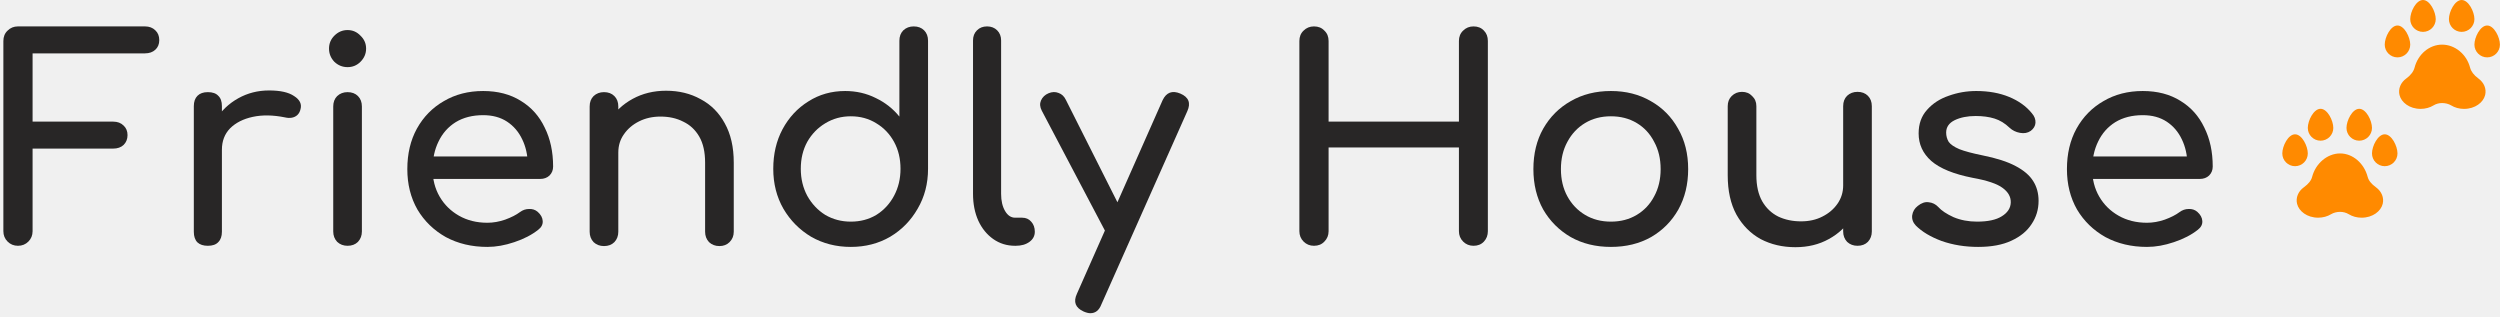
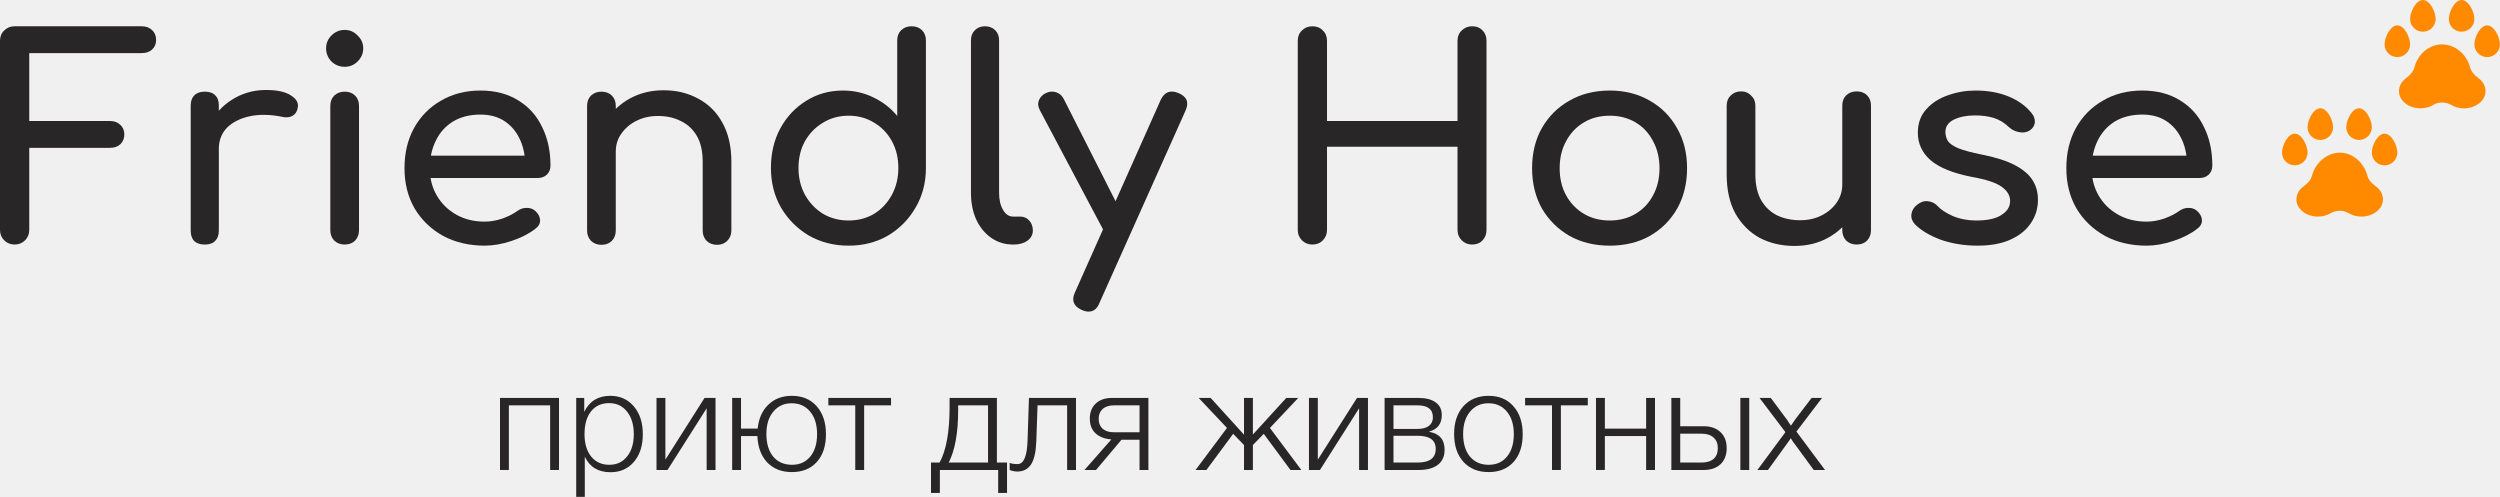
- <svg xmlns="http://www.w3.org/2000/svg" width="356" height="45" viewBox="0 0 356 45" fill="none">
-   <path d="M2.56 35C1.973 35 1.48 34.8 1.08 34.4C0.68 34 0.48 33.507 0.48 32.92V5.84C0.48 5.227 0.68 4.733 1.08 4.36C1.48 3.96 1.973 3.76 2.56 3.76H20.64C21.253 3.76 21.747 3.947 22.12 4.32C22.493 4.667 22.68 5.133 22.68 5.72C22.68 6.28 22.493 6.733 22.12 7.08C21.747 7.427 21.253 7.6 20.64 7.6H4.64V17.32H16.12C16.733 17.32 17.227 17.507 17.6 17.88C17.973 18.227 18.16 18.68 18.16 19.24C18.16 19.8 17.973 20.267 17.6 20.64C17.227 20.987 16.733 21.16 16.12 21.16H4.64V32.92C4.64 33.507 4.44 34 4.04 34.4C3.64 34.8 3.147 35 2.56 35Z" fill="#282626" />
-   <path d="M29.56 21.32C29.56 19.72 29.947 18.293 30.72 17.04C31.52 15.76 32.587 14.747 33.92 14C35.253 13.253 36.72 12.88 38.32 12.88C39.92 12.88 41.107 13.147 41.88 13.68C42.68 14.187 42.987 14.8 42.8 15.52C42.72 15.893 42.56 16.187 42.32 16.4C42.107 16.587 41.853 16.707 41.56 16.76C41.267 16.813 40.947 16.8 40.6 16.72C38.893 16.373 37.36 16.347 36 16.64C34.64 16.933 33.56 17.48 32.76 18.28C31.987 19.08 31.6 20.093 31.6 21.32H29.56ZM29.6 35C28.96 35 28.467 34.84 28.12 34.52C27.773 34.173 27.6 33.667 27.6 33V15.12C27.6 14.48 27.773 13.987 28.12 13.64C28.467 13.293 28.96 13.12 29.6 13.12C30.267 13.12 30.76 13.293 31.08 13.64C31.427 13.96 31.6 14.453 31.6 15.12V33C31.6 33.64 31.427 34.133 31.08 34.48C30.76 34.827 30.267 35 29.6 35Z" fill="#282626" />
-   <path d="M49.493 35C48.906 35 48.413 34.813 48.013 34.44C47.64 34.04 47.453 33.547 47.453 32.96V15.16C47.453 14.547 47.64 14.053 48.013 13.68C48.413 13.307 48.906 13.12 49.493 13.12C50.106 13.12 50.6 13.307 50.973 13.68C51.346 14.053 51.533 14.547 51.533 15.16V32.96C51.533 33.547 51.346 34.04 50.973 34.44C50.6 34.813 50.106 35 49.493 35ZM49.493 9.56C48.773 9.56 48.146 9.307 47.613 8.8C47.106 8.267 46.853 7.64 46.853 6.92C46.853 6.2 47.106 5.587 47.613 5.08C48.146 4.547 48.773 4.28 49.493 4.28C50.213 4.28 50.826 4.547 51.333 5.08C51.866 5.587 52.133 6.2 52.133 6.92C52.133 7.64 51.866 8.267 51.333 8.8C50.826 9.307 50.213 9.56 49.493 9.56Z" fill="#282626" />
-   <path d="M69.403 35.16C67.19 35.16 65.217 34.693 63.483 33.76C61.777 32.8 60.43 31.493 59.443 29.84C58.483 28.16 58.003 26.24 58.003 24.08C58.003 21.893 58.457 19.973 59.363 18.32C60.297 16.64 61.577 15.333 63.203 14.4C64.83 13.44 66.697 12.96 68.803 12.96C70.883 12.96 72.67 13.427 74.163 14.36C75.657 15.267 76.79 16.533 77.563 18.16C78.363 19.76 78.763 21.613 78.763 23.72C78.763 24.227 78.59 24.653 78.243 25C77.897 25.32 77.457 25.48 76.923 25.48H60.803V22.28H76.803L75.163 23.4C75.137 22.067 74.87 20.88 74.363 19.84C73.857 18.773 73.137 17.933 72.203 17.32C71.27 16.707 70.137 16.4 68.803 16.4C67.283 16.4 65.977 16.733 64.883 17.4C63.817 18.067 63.003 18.987 62.443 20.16C61.883 21.307 61.603 22.613 61.603 24.08C61.603 25.547 61.937 26.853 62.603 28C63.27 29.147 64.19 30.053 65.363 30.72C66.537 31.387 67.883 31.72 69.403 31.72C70.23 31.72 71.07 31.573 71.923 31.28C72.803 30.96 73.51 30.6 74.043 30.2C74.443 29.907 74.87 29.76 75.323 29.76C75.803 29.733 76.217 29.867 76.563 30.16C77.017 30.56 77.257 31 77.283 31.48C77.31 31.96 77.097 32.373 76.643 32.72C75.737 33.44 74.603 34.027 73.243 34.48C71.91 34.933 70.63 35.16 69.403 35.16Z" fill="#282626" />
-   <path d="M102.447 35.04C101.86 35.04 101.367 34.853 100.967 34.48C100.594 34.08 100.407 33.587 100.407 33V23.16C100.407 21.64 100.127 20.4 99.567 19.44C99.007 18.48 98.247 17.773 97.287 17.32C96.354 16.84 95.274 16.6 94.047 16.6C92.927 16.6 91.914 16.827 91.007 17.28C90.1 17.733 89.38 18.347 88.847 19.12C88.314 19.867 88.047 20.733 88.047 21.72H85.527C85.527 20.04 85.927 18.547 86.727 17.24C87.554 15.907 88.674 14.853 90.087 14.08C91.501 13.307 93.087 12.92 94.847 12.92C96.687 12.92 98.327 13.32 99.767 14.12C101.234 14.893 102.381 16.04 103.207 17.56C104.061 19.08 104.487 20.947 104.487 23.16V33C104.487 33.587 104.287 34.08 103.887 34.48C103.514 34.853 103.034 35.04 102.447 35.04ZM86.007 35.04C85.421 35.04 84.927 34.853 84.527 34.48C84.154 34.08 83.967 33.587 83.967 33V15.16C83.967 14.547 84.154 14.053 84.527 13.68C84.927 13.307 85.421 13.12 86.007 13.12C86.621 13.12 87.114 13.307 87.487 13.68C87.861 14.053 88.047 14.547 88.047 15.16V33C88.047 33.587 87.861 34.08 87.487 34.48C87.114 34.853 86.621 35.04 86.007 35.04Z" fill="#282626" />
-   <path d="M121.153 35.16C119.073 35.16 117.193 34.68 115.513 33.72C113.859 32.733 112.539 31.4 111.553 29.72C110.593 28.04 110.113 26.147 110.113 24.04C110.113 21.933 110.553 20.053 111.433 18.4C112.339 16.72 113.566 15.4 115.113 14.44C116.659 13.453 118.406 12.96 120.353 12.96C121.926 12.96 123.379 13.293 124.713 13.96C126.046 14.6 127.166 15.48 128.073 16.6V5.8C128.073 5.187 128.259 4.693 128.633 4.32C129.033 3.947 129.526 3.76 130.113 3.76C130.726 3.76 131.219 3.947 131.593 4.32C131.966 4.693 132.153 5.187 132.153 5.8V24.04C132.153 26.147 131.659 28.04 130.673 29.72C129.713 31.4 128.406 32.733 126.753 33.72C125.099 34.68 123.233 35.16 121.153 35.16ZM121.153 31.56C122.513 31.56 123.726 31.24 124.793 30.6C125.859 29.933 126.699 29.027 127.313 27.88C127.926 26.733 128.233 25.453 128.233 24.04C128.233 22.6 127.926 21.32 127.313 20.2C126.699 19.08 125.859 18.2 124.793 17.56C123.726 16.893 122.513 16.56 121.153 16.56C119.819 16.56 118.606 16.893 117.513 17.56C116.446 18.2 115.593 19.08 114.953 20.2C114.339 21.32 114.033 22.6 114.033 24.04C114.033 25.453 114.339 26.733 114.953 27.88C115.593 29.027 116.446 29.933 117.513 30.6C118.606 31.24 119.819 31.56 121.153 31.56Z" fill="#282626" />
-   <path d="M144.558 35C143.384 35 142.344 34.68 141.438 34.04C140.531 33.4 139.824 32.533 139.318 31.44C138.811 30.32 138.558 29.04 138.558 27.6V5.76C138.558 5.173 138.744 4.693 139.118 4.32C139.491 3.947 139.971 3.76 140.558 3.76C141.144 3.76 141.624 3.947 141.998 4.32C142.371 4.693 142.558 5.173 142.558 5.76V27.6C142.558 28.587 142.744 29.4 143.118 30.04C143.491 30.68 143.971 31 144.558 31H145.558C146.091 31 146.518 31.187 146.838 31.56C147.184 31.933 147.358 32.413 147.358 33C147.358 33.587 147.104 34.067 146.598 34.44C146.091 34.813 145.438 35 144.638 35H144.558Z" fill="#282626" />
-   <path d="M155.27 44.6C155.003 44.6 154.683 44.52 154.31 44.36C153.137 43.827 152.817 42.987 153.35 41.84L165.55 14.28C166.083 13.16 166.923 12.84 168.07 13.32C169.27 13.827 169.603 14.667 169.07 15.84L156.83 43.36C156.51 44.187 155.99 44.6 155.27 44.6ZM159.99 34.12C159.483 34.333 159.003 34.36 158.55 34.2C158.123 34.013 157.777 33.667 157.51 33.16L148.35 15.76C148.083 15.253 148.043 14.773 148.23 14.32C148.443 13.84 148.803 13.493 149.31 13.28C149.817 13.067 150.297 13.053 150.75 13.24C151.203 13.4 151.55 13.733 151.79 14.24L160.55 31.64C160.817 32.147 160.91 32.64 160.83 33.12C160.777 33.573 160.497 33.907 159.99 34.12Z" fill="#282626" />
-   <path d="M187.111 35C186.525 35 186.031 34.8 185.631 34.4C185.231 34 185.031 33.507 185.031 32.92V5.84C185.031 5.227 185.231 4.733 185.631 4.36C186.031 3.96 186.525 3.76 187.111 3.76C187.725 3.76 188.218 3.96 188.591 4.36C188.991 4.733 189.191 5.227 189.191 5.84V17.32H207.751V5.84C207.751 5.227 207.951 4.733 208.351 4.36C208.751 3.96 209.245 3.76 209.831 3.76C210.445 3.76 210.938 3.96 211.311 4.36C211.685 4.733 211.871 5.227 211.871 5.84V32.92C211.871 33.507 211.685 34 211.311 34.4C210.938 34.8 210.445 35 209.831 35C209.245 35 208.751 34.8 208.351 34.4C207.951 34 207.751 33.507 207.751 32.92V21H189.191V32.92C189.191 33.507 188.991 34 188.591 34.4C188.218 34.8 187.725 35 187.111 35Z" fill="#282626" />
-   <path d="M229.395 35.16C227.235 35.16 225.328 34.693 223.675 33.76C222.022 32.8 220.715 31.493 219.755 29.84C218.822 28.16 218.355 26.24 218.355 24.08C218.355 21.893 218.822 19.973 219.755 18.32C220.715 16.64 222.022 15.333 223.675 14.4C225.328 13.44 227.235 12.96 229.395 12.96C231.528 12.96 233.422 13.44 235.075 14.4C236.728 15.333 238.022 16.64 238.955 18.32C239.915 19.973 240.395 21.893 240.395 24.08C240.395 26.24 239.928 28.16 238.995 29.84C238.062 31.493 236.768 32.8 235.115 33.76C233.462 34.693 231.555 35.16 229.395 35.16ZM229.395 31.56C230.782 31.56 232.008 31.24 233.075 30.6C234.142 29.96 234.968 29.08 235.555 27.96C236.168 26.84 236.475 25.547 236.475 24.08C236.475 22.613 236.168 21.32 235.555 20.2C234.968 19.053 234.142 18.16 233.075 17.52C232.008 16.88 230.782 16.56 229.395 16.56C228.008 16.56 226.782 16.88 225.715 17.52C224.648 18.16 223.808 19.053 223.195 20.2C222.582 21.32 222.275 22.613 222.275 24.08C222.275 25.547 222.582 26.84 223.195 27.96C223.808 29.08 224.648 29.96 225.715 30.6C226.782 31.24 228.008 31.56 229.395 31.56Z" fill="#282626" />
-   <path d="M255.667 35.2C253.827 35.2 252.174 34.813 250.707 34.04C249.267 33.24 248.12 32.08 247.267 30.56C246.44 29.04 246.027 27.173 246.027 24.96V15.12C246.027 14.533 246.214 14.053 246.587 13.68C246.987 13.28 247.481 13.08 248.067 13.08C248.654 13.08 249.134 13.28 249.507 13.68C249.907 14.053 250.107 14.533 250.107 15.12V24.96C250.107 26.453 250.387 27.693 250.947 28.68C251.507 29.64 252.267 30.36 253.227 30.84C254.187 31.293 255.267 31.52 256.467 31.52C257.614 31.52 258.627 31.293 259.507 30.84C260.414 30.387 261.134 29.773 261.667 29C262.2 28.227 262.467 27.36 262.467 26.4H264.987C264.987 28.053 264.574 29.547 263.747 30.88C262.947 32.213 261.84 33.267 260.427 34.04C259.04 34.813 257.454 35.2 255.667 35.2ZM264.507 35C263.921 35 263.427 34.813 263.027 34.44C262.654 34.04 262.467 33.547 262.467 32.96V15.12C262.467 14.507 262.654 14.013 263.027 13.64C263.427 13.267 263.921 13.08 264.507 13.08C265.121 13.08 265.614 13.267 265.987 13.64C266.36 14.013 266.547 14.507 266.547 15.12V32.96C266.547 33.547 266.36 34.04 265.987 34.44C265.614 34.813 265.121 35 264.507 35Z" fill="#282626" />
-   <path d="M281.693 35.16C279.826 35.16 278.093 34.88 276.493 34.32C274.919 33.733 273.693 33 272.813 32.12C272.413 31.693 272.239 31.213 272.293 30.68C272.373 30.12 272.639 29.667 273.093 29.32C273.626 28.893 274.146 28.72 274.653 28.8C275.186 28.853 275.639 29.08 276.013 29.48C276.466 29.987 277.186 30.467 278.173 30.92C279.186 31.347 280.306 31.56 281.533 31.56C283.079 31.56 284.253 31.307 285.053 30.8C285.879 30.293 286.306 29.64 286.333 28.84C286.359 28.04 285.973 27.347 285.173 26.76C284.399 26.173 282.973 25.693 280.893 25.32C278.199 24.787 276.239 23.987 275.013 22.92C273.813 21.853 273.213 20.547 273.213 19C273.213 17.64 273.613 16.52 274.413 15.64C275.213 14.733 276.239 14.067 277.493 13.64C278.746 13.187 280.053 12.96 281.413 12.96C283.173 12.96 284.733 13.24 286.093 13.8C287.453 14.36 288.533 15.133 289.333 16.12C289.706 16.547 289.879 17 289.853 17.48C289.826 17.933 289.599 18.32 289.173 18.64C288.746 18.933 288.239 19.027 287.653 18.92C287.066 18.813 286.573 18.573 286.173 18.2C285.506 17.56 284.786 17.12 284.013 16.88C283.239 16.64 282.346 16.52 281.333 16.52C280.159 16.52 279.159 16.72 278.333 17.12C277.533 17.52 277.133 18.107 277.133 18.88C277.133 19.36 277.253 19.8 277.493 20.2C277.759 20.573 278.266 20.92 279.013 21.24C279.759 21.533 280.853 21.827 282.293 22.12C284.293 22.52 285.866 23.027 287.013 23.64C288.186 24.253 289.026 24.973 289.533 25.8C290.039 26.6 290.293 27.533 290.293 28.6C290.293 29.827 289.959 30.933 289.293 31.92C288.653 32.907 287.693 33.693 286.413 34.28C285.159 34.867 283.586 35.16 281.693 35.16Z" fill="#282626" />
-   <path d="M305.732 35.16C303.518 35.16 301.545 34.693 299.812 33.76C298.105 32.8 296.758 31.493 295.772 29.84C294.812 28.16 294.332 26.24 294.332 24.08C294.332 21.893 294.785 19.973 295.692 18.32C296.625 16.64 297.905 15.333 299.532 14.4C301.158 13.44 303.025 12.96 305.132 12.96C307.212 12.96 308.998 13.427 310.492 14.36C311.985 15.267 313.118 16.533 313.892 18.16C314.692 19.76 315.092 21.613 315.092 23.72C315.092 24.227 314.918 24.653 314.572 25C314.225 25.32 313.785 25.48 313.252 25.48H297.132V22.28H313.132L311.492 23.4C311.465 22.067 311.198 20.88 310.692 19.84C310.185 18.773 309.465 17.933 308.532 17.32C307.598 16.707 306.465 16.4 305.132 16.4C303.612 16.4 302.305 16.733 301.212 17.4C300.145 18.067 299.332 18.987 298.772 20.16C298.212 21.307 297.932 22.613 297.932 24.08C297.932 25.547 298.265 26.853 298.932 28C299.598 29.147 300.518 30.053 301.692 30.72C302.865 31.387 304.212 31.72 305.732 31.72C306.558 31.72 307.398 31.573 308.252 31.28C309.132 30.96 309.838 30.6 310.372 30.2C310.772 29.907 311.198 29.76 311.652 29.76C312.132 29.733 312.545 29.867 312.892 30.16C313.345 30.56 313.585 31 313.612 31.48C313.638 31.96 313.425 32.373 312.972 32.72C312.065 33.44 310.932 34.027 309.572 34.48C308.238 34.933 306.958 35.16 305.732 35.16Z" fill="#282626" />
-   <g clip-path="url(#clip0_4_789)">
-     <path d="M338.338 26.671C337.678 26.194 337.292 25.711 337.157 25.193C336.657 23.26 335.043 21.849 333.231 21.849C331.42 21.849 329.745 23.26 329.245 25.194C329.11 25.71 328.725 26.194 328.064 26.672C327.26 27.254 326.892 28.155 327.104 29.024C327.359 30.069 328.519 30.998 330.107 30.998C330.778 30.998 331.415 30.826 331.949 30.501C332.304 30.284 332.786 30.169 333.23 30.169C333.673 30.169 334.094 30.283 334.453 30.5C334.989 30.827 335.622 31 336.287 31C337.874 31 339.042 30.075 339.298 29.024C339.51 28.155 339.141 27.253 338.338 26.671Z" fill="#FF8A00" />
-     <path d="M328.631 21.849C328.631 20.799 327.801 19.126 326.816 19.126C325.831 19.126 325 20.799 325 21.849C325 22.85 325.815 23.665 326.816 23.665C327.817 23.665 328.631 22.85 328.631 21.849Z" fill="#FF8A00" />
-     <path d="M339.586 19.126C338.602 19.126 337.771 20.799 337.771 21.849C337.771 22.85 338.585 23.665 339.586 23.665C340.587 23.665 341.402 22.85 341.402 21.849C341.402 20.799 340.571 19.126 339.586 19.126Z" fill="#FF8A00" />
-     <path d="M334.139 18.218C334.139 19.219 334.954 20.034 335.955 20.034C336.956 20.034 337.771 19.219 337.771 18.218C337.771 17.167 336.94 15.494 335.955 15.494C334.97 15.494 334.139 17.167 334.139 18.218Z" fill="#FF8A00" />
-     <path d="M330.447 20.034C331.448 20.034 332.263 19.219 332.263 18.218C332.263 17.167 331.432 15.494 330.447 15.494C329.462 15.494 328.631 17.167 328.631 18.218C328.631 19.219 329.446 20.034 330.447 20.034Z" fill="#FF8A00" />
-     <path d="M352.924 11.177C352.264 10.7 351.878 10.156 351.743 9.638C351.244 7.705 349.569 6.355 347.757 6.355C345.946 6.355 344.331 7.705 343.831 9.639C343.697 10.155 343.311 10.7 342.65 11.178C341.846 11.76 341.478 12.661 341.69 13.53C341.945 14.575 343.106 15.504 344.693 15.504C345.364 15.504 346.002 15.332 346.536 15.007C346.89 14.789 347.312 14.674 347.755 14.674C348.199 14.674 348.68 14.789 349.039 15.006C349.575 15.333 350.209 15.506 350.874 15.506C352.46 15.506 353.628 14.581 353.885 13.53C354.097 12.661 353.728 11.759 352.924 11.177Z" fill="#FF8A00" />
-     <path d="M343.218 6.355C343.218 5.304 342.387 3.631 341.402 3.631C340.417 3.631 339.586 5.304 339.586 6.355C339.586 7.356 340.401 8.171 341.402 8.171C342.403 8.171 343.218 7.356 343.218 6.355Z" fill="#FF8A00" />
-     <path d="M354.173 3.631C353.188 3.631 352.357 5.304 352.357 6.355C352.357 7.356 353.172 8.171 354.173 8.171C355.174 8.171 355.989 7.356 355.989 6.355C355.989 5.304 355.158 3.631 354.173 3.631Z" fill="#FF8A00" />
-     <path d="M348.726 2.724C348.726 3.725 349.54 4.539 350.541 4.539C351.542 4.539 352.357 3.725 352.357 2.724C352.357 1.673 351.526 0 350.541 0C349.556 0 348.726 1.673 348.726 2.724Z" fill="#FF8A00" />
-     <path d="M343.218 2.724C343.218 3.725 344.033 4.539 345.034 4.539C346.035 4.539 346.849 3.725 346.849 2.724C346.849 1.673 346.018 0 345.034 0C344.049 0 343.218 1.673 343.218 2.724Z" fill="#FF8A00" />
+ <svg xmlns="http://www.w3.org/2000/svg" width="161" height="32" viewBox="0 0 161 32" fill="none">
+   <path d="M36 30.267H35.429V26.105H32.771V30.267H32.2V25.627H36V30.267Z" fill="#282626" />
+   <path d="M37.625 25.627V26.521C37.963 25.834 38.519 25.491 39.293 25.491C39.928 25.491 40.436 25.717 40.817 26.169C41.204 26.62 41.398 27.219 41.398 27.965C41.398 28.699 41.207 29.292 40.826 29.743C40.445 30.189 39.94 30.411 39.312 30.411C38.526 30.411 37.975 30.077 37.661 29.409V32H37.108V25.627H37.625ZM40.382 26.512C40.098 26.145 39.711 25.961 39.221 25.961C38.731 25.961 38.344 26.139 38.06 26.494C37.782 26.849 37.643 27.336 37.643 27.956C37.643 28.564 37.785 29.045 38.069 29.4C38.359 29.755 38.749 29.933 39.239 29.933C39.717 29.933 40.098 29.755 40.382 29.4C40.672 29.039 40.817 28.561 40.817 27.965C40.817 27.357 40.672 26.873 40.382 26.512Z" fill="#282626" />
+   <path d="M46.08 30.267H45.508V26.295L42.987 30.267H42.279V25.627H42.851V29.599L45.372 25.627H46.08V30.267Z" fill="#282626" />
+   <path d="M50.996 25.491C51.667 25.491 52.199 25.714 52.592 26.16C52.992 26.605 53.191 27.207 53.191 27.965C53.191 28.717 52.995 29.313 52.602 29.752C52.209 30.186 51.673 30.402 50.996 30.402C50.337 30.402 49.808 30.195 49.409 29.779C49.016 29.358 48.804 28.792 48.774 28.082H47.722V30.267H47.151V25.627H47.722V27.604H48.792C48.859 26.954 49.089 26.439 49.482 26.06C49.875 25.681 50.379 25.491 50.996 25.491ZM52.175 26.512C51.879 26.151 51.483 25.97 50.987 25.97C50.491 25.97 50.095 26.151 49.799 26.512C49.503 26.867 49.355 27.345 49.355 27.947C49.355 28.561 49.5 29.045 49.79 29.4C50.086 29.755 50.491 29.933 51.005 29.933C51.501 29.933 51.894 29.755 52.184 29.4C52.474 29.045 52.62 28.564 52.62 27.956C52.62 27.348 52.471 26.867 52.175 26.512Z" fill="#282626" />
+   <path d="M57.383 26.105H55.651V30.267H55.079V26.105H53.347V25.627H57.383V26.105Z" fill="#282626" />
+   <path d="M64.853 31.747H64.282V30.267H60.527V31.747H59.956V29.788H60.509C60.938 29 61.153 27.811 61.153 26.223V25.627H64.2V29.788H64.853V31.747ZM63.629 29.788V26.105H61.706V26.412C61.706 27.869 61.503 28.994 61.098 29.788H63.629Z" fill="#282626" />
+   <path d="M69.294 30.267H68.723V26.105H66.818L66.737 28.434C66.712 29.108 66.6 29.599 66.401 29.906C66.201 30.213 65.908 30.366 65.521 30.366C65.352 30.366 65.186 30.333 65.022 30.267V29.806C65.131 29.861 65.301 29.888 65.53 29.888C65.923 29.888 66.138 29.394 66.174 28.407L66.265 25.627H69.294V30.267Z" fill="#282626" />
+   <path d="M73.957 30.267H73.386V28.317H72.225L70.583 30.267H69.839L71.572 28.299C71.148 28.269 70.81 28.139 70.556 27.911C70.308 27.676 70.184 27.36 70.184 26.963C70.184 26.554 70.311 26.229 70.565 25.988C70.825 25.747 71.17 25.627 71.599 25.627H73.957V30.267ZM73.386 26.105H71.735C71.427 26.105 71.185 26.184 71.009 26.34C70.84 26.491 70.755 26.701 70.755 26.972C70.755 27.243 70.84 27.456 71.009 27.613C71.185 27.763 71.427 27.838 71.735 27.838H73.386V26.105Z" fill="#282626" />
+   <path d="M79.416 27.938L77.692 30.267H76.994L79.017 27.559L77.194 25.627H77.965L80.114 27.992V25.627H80.686V27.983L82.835 25.627H83.606L81.783 27.559L83.805 30.267H83.107L81.384 27.938L80.686 28.66V30.267H80.114V28.66L79.416 27.938Z" fill="#282626" />
+   <path d="M88.097 30.267H87.526V26.295L85.005 30.267H84.297V25.627H84.868V29.599L87.39 25.627H88.097V30.267Z" fill="#282626" />
+   <path d="M93.032 28.967C93.032 29.388 92.887 29.71 92.597 29.933C92.307 30.155 91.892 30.267 91.354 30.267H89.168V25.627H91.354C91.832 25.627 92.201 25.723 92.461 25.916C92.721 26.102 92.851 26.373 92.851 26.728C92.851 27.288 92.582 27.643 92.044 27.793V27.811C92.703 27.926 93.032 28.311 93.032 28.967ZM92.279 26.873C92.279 26.361 91.95 26.105 91.291 26.105H89.74V27.622H91.291C91.611 27.622 91.856 27.556 92.025 27.423C92.195 27.291 92.279 27.107 92.279 26.873ZM92.461 28.904C92.461 28.344 92.071 28.064 91.291 28.064H89.74V29.788H91.291C92.071 29.788 92.461 29.494 92.461 28.904Z" fill="#282626" />
+   <path d="M95.867 25.491C96.538 25.491 97.07 25.714 97.463 26.16C97.862 26.605 98.062 27.207 98.062 27.965C98.062 28.717 97.865 29.313 97.472 29.752C97.079 30.186 96.544 30.402 95.867 30.402C95.19 30.402 94.649 30.183 94.243 29.743C93.844 29.298 93.645 28.699 93.645 27.947C93.645 27.201 93.844 26.605 94.243 26.16C94.649 25.714 95.19 25.491 95.867 25.491ZM97.046 26.512C96.75 26.151 96.354 25.97 95.858 25.97C95.362 25.97 94.966 26.151 94.67 26.512C94.374 26.867 94.225 27.345 94.225 27.947C94.225 28.561 94.371 29.045 94.661 29.4C94.957 29.755 95.362 29.933 95.876 29.933C96.372 29.933 96.765 29.755 97.055 29.4C97.345 29.045 97.49 28.564 97.49 27.956C97.49 27.348 97.342 26.867 97.046 26.512Z" fill="#282626" />
+   <path d="M102.253 26.105H100.52V30.267H99.949V26.105H98.217V25.627H102.253V26.105Z" fill="#282626" />
+   <path d="M106.582 30.267H106.011V28.082H103.353V30.267H102.782V25.627H103.353V27.604H106.011V25.627H106.582V30.267Z" fill="#282626" />
+   <path d="M107.635 25.627H108.206V27.45H109.721C110.175 27.45 110.534 27.577 110.8 27.829C111.066 28.082 111.199 28.425 111.199 28.859C111.199 29.298 111.066 29.644 110.8 29.897C110.534 30.143 110.175 30.267 109.721 30.267H107.635V25.627ZM110.628 28.859C110.628 28.564 110.534 28.335 110.347 28.172C110.165 28.01 109.912 27.929 109.585 27.929H108.206V29.788H109.585C109.918 29.788 110.175 29.71 110.356 29.554C110.537 29.391 110.628 29.16 110.628 28.859ZM112.079 25.627H112.651V30.267H112.079V25.627Z" fill="#282626" />
+   <path d="M117.339 25.627L115.689 27.793L117.53 30.267H116.804L115.562 28.57C115.544 28.546 115.52 28.516 115.489 28.48C115.465 28.437 115.438 28.395 115.408 28.353C115.383 28.311 115.356 28.266 115.326 28.218C115.26 28.326 115.181 28.44 115.09 28.561L113.857 30.267H113.177L114.981 27.829L113.313 25.627H114.038L115.045 26.981C115.081 27.023 115.13 27.095 115.19 27.198C115.257 27.294 115.305 27.366 115.335 27.414C115.51 27.162 115.61 27.017 115.634 26.981L116.668 25.627H117.339Z" fill="#282626" />
+   <path d="M0.942 15.748C0.676 15.748 0.453 15.658 0.272 15.478C0.091 15.298 0 15.076 0 14.812V2.628C0 2.352 0.091 2.13 0.272 1.962C0.453 1.782 0.676 1.692 0.942 1.692H9.13C9.407 1.692 9.631 1.776 9.8 1.944C9.969 2.1 10.053 2.31 10.053 2.574C10.053 2.826 9.969 3.03 9.8 3.186C9.631 3.342 9.407 3.42 9.13 3.42H1.884V7.793H7.083C7.36 7.793 7.584 7.877 7.753 8.045C7.922 8.201 8.007 8.405 8.007 8.657C8.007 8.909 7.922 9.119 7.753 9.287C7.584 9.443 7.36 9.521 7.083 9.521H1.884V14.812C1.884 15.076 1.793 15.298 1.612 15.478C1.431 15.658 1.208 15.748 0.942 15.748Z" fill="#282626" />
+   <path d="M13.169 9.593C13.169 8.873 13.344 8.231 13.694 7.667C14.057 7.091 14.54 6.635 15.144 6.299C15.747 5.963 16.412 5.795 17.136 5.795C17.861 5.795 18.398 5.915 18.748 6.155C19.111 6.383 19.25 6.659 19.165 6.983C19.129 7.151 19.056 7.283 18.948 7.379C18.851 7.463 18.736 7.517 18.603 7.541C18.471 7.565 18.326 7.559 18.169 7.523C17.396 7.367 16.701 7.355 16.085 7.487C15.47 7.619 14.98 7.865 14.618 8.225C14.268 8.585 14.093 9.041 14.093 9.593H13.169ZM13.187 15.748C12.897 15.748 12.674 15.676 12.517 15.532C12.36 15.376 12.281 15.148 12.281 14.848V6.803C12.281 6.515 12.36 6.293 12.517 6.137C12.674 5.981 12.897 5.903 13.187 5.903C13.489 5.903 13.713 5.981 13.857 6.137C14.014 6.281 14.093 6.503 14.093 6.803V14.848C14.093 15.136 14.014 15.358 13.857 15.514C13.713 15.67 13.489 15.748 13.187 15.748Z" fill="#282626" />
+   <path d="M22.196 15.748C21.93 15.748 21.707 15.664 21.526 15.496C21.357 15.316 21.272 15.094 21.272 14.83V6.821C21.272 6.545 21.357 6.323 21.526 6.155C21.707 5.987 21.93 5.903 22.196 5.903C22.474 5.903 22.697 5.987 22.866 6.155C23.035 6.323 23.12 6.545 23.12 6.821V14.83C23.12 15.094 23.035 15.316 22.866 15.496C22.697 15.664 22.474 15.748 22.196 15.748ZM22.196 4.302C21.87 4.302 21.586 4.188 21.345 3.96C21.115 3.72 21 3.438 21 3.114C21 2.79 21.115 2.514 21.345 2.286C21.586 2.046 21.87 1.926 22.196 1.926C22.522 1.926 22.8 2.046 23.029 2.286C23.271 2.514 23.392 2.79 23.392 3.114C23.392 3.438 23.271 3.72 23.029 3.96C22.8 4.188 22.522 4.302 22.196 4.302Z" fill="#282626" />
+   <path d="M31.212 15.82C30.21 15.82 29.317 15.61 28.532 15.19C27.759 14.758 27.149 14.17 26.702 13.427C26.267 12.671 26.05 11.807 26.05 10.835C26.05 9.851 26.255 8.987 26.666 8.243C27.088 7.487 27.668 6.899 28.405 6.479C29.142 6.047 29.987 5.831 30.941 5.831C31.883 5.831 32.692 6.041 33.368 6.461C34.044 6.869 34.558 7.439 34.908 8.171C35.27 8.891 35.451 9.725 35.451 10.673C35.451 10.901 35.373 11.093 35.216 11.249C35.059 11.393 34.859 11.465 34.618 11.465H27.318V10.025H34.564L33.821 10.529C33.809 9.929 33.688 9.395 33.459 8.927C33.229 8.447 32.903 8.069 32.48 7.793C32.058 7.517 31.545 7.379 30.941 7.379C30.253 7.379 29.661 7.529 29.166 7.829C28.683 8.129 28.314 8.543 28.061 9.071C27.807 9.587 27.68 10.175 27.68 10.835C27.68 11.495 27.831 12.083 28.133 12.599C28.435 13.115 28.852 13.523 29.383 13.822C29.914 14.123 30.524 14.272 31.212 14.272C31.587 14.272 31.967 14.206 32.354 14.075C32.752 13.931 33.072 13.768 33.314 13.588C33.495 13.457 33.688 13.39 33.893 13.39C34.111 13.379 34.298 13.438 34.455 13.57C34.66 13.751 34.769 13.948 34.781 14.164C34.793 14.38 34.697 14.566 34.491 14.722C34.081 15.046 33.567 15.31 32.952 15.514C32.348 15.718 31.768 15.82 31.212 15.82Z" fill="#282626" />
+   <path d="M46.177 15.766C45.911 15.766 45.688 15.682 45.506 15.514C45.337 15.334 45.253 15.112 45.253 14.848V10.421C45.253 9.737 45.126 9.179 44.872 8.747C44.619 8.315 44.275 7.997 43.84 7.793C43.417 7.577 42.928 7.469 42.373 7.469C41.865 7.469 41.407 7.571 40.996 7.775C40.585 7.979 40.259 8.255 40.018 8.603C39.776 8.939 39.656 9.329 39.656 9.773H38.514C38.514 9.017 38.695 8.345 39.058 7.757C39.432 7.157 39.939 6.683 40.579 6.335C41.219 5.987 41.938 5.813 42.735 5.813C43.568 5.813 44.311 5.993 44.963 6.353C45.627 6.701 46.147 7.217 46.521 7.901C46.907 8.585 47.1 9.425 47.1 10.421V14.848C47.1 15.112 47.01 15.334 46.829 15.514C46.66 15.682 46.442 15.766 46.177 15.766ZM38.732 15.766C38.466 15.766 38.243 15.682 38.061 15.514C37.892 15.334 37.808 15.112 37.808 14.848V6.821C37.808 6.545 37.892 6.323 38.061 6.155C38.243 5.987 38.466 5.903 38.732 5.903C39.009 5.903 39.233 5.987 39.402 6.155C39.571 6.323 39.656 6.545 39.656 6.821V14.848C39.656 15.112 39.571 15.334 39.402 15.514C39.233 15.682 39.009 15.766 38.732 15.766Z" fill="#282626" />
+   <path d="M54.648 15.82C53.706 15.82 52.854 15.604 52.093 15.172C51.345 14.728 50.747 14.129 50.3 13.373C49.865 12.617 49.648 11.765 49.648 10.817C49.648 9.869 49.847 9.023 50.246 8.279C50.656 7.523 51.212 6.929 51.912 6.497C52.613 6.053 53.404 5.831 54.285 5.831C54.998 5.831 55.656 5.981 56.26 6.281C56.864 6.569 57.371 6.965 57.781 7.469V2.61C57.781 2.334 57.866 2.112 58.035 1.944C58.216 1.776 58.44 1.692 58.705 1.692C58.983 1.692 59.206 1.776 59.376 1.944C59.544 2.112 59.629 2.334 59.629 2.61V10.817C59.629 11.765 59.406 12.617 58.959 13.373C58.524 14.129 57.932 14.728 57.184 15.172C56.435 15.604 55.59 15.82 54.648 15.82ZM54.648 14.2C55.264 14.2 55.813 14.056 56.296 13.768C56.779 13.469 57.16 13.061 57.437 12.545C57.715 12.029 57.854 11.453 57.854 10.817C57.854 10.169 57.715 9.593 57.437 9.089C57.16 8.585 56.779 8.189 56.296 7.901C55.813 7.601 55.264 7.451 54.648 7.451C54.044 7.451 53.494 7.601 52.999 7.901C52.516 8.189 52.13 8.585 51.84 9.089C51.562 9.593 51.423 10.169 51.423 10.817C51.423 11.453 51.562 12.029 51.84 12.545C52.13 13.061 52.516 13.469 52.999 13.768C53.494 14.056 54.044 14.2 54.648 14.2Z" fill="#282626" />
+   <path d="M65.247 15.748C64.715 15.748 64.244 15.604 63.834 15.316C63.423 15.028 63.103 14.638 62.874 14.146C62.644 13.643 62.53 13.067 62.53 12.419V2.592C62.53 2.328 62.614 2.112 62.783 1.944C62.952 1.776 63.17 1.692 63.435 1.692C63.701 1.692 63.918 1.776 64.088 1.944C64.257 2.112 64.341 2.328 64.341 2.592V12.419C64.341 12.863 64.426 13.229 64.595 13.517C64.764 13.805 64.981 13.948 65.247 13.948H65.7C65.941 13.948 66.134 14.033 66.279 14.2C66.436 14.368 66.515 14.584 66.515 14.848C66.515 15.112 66.4 15.328 66.171 15.496C65.941 15.664 65.645 15.748 65.283 15.748H65.247Z" fill="#282626" />
+   <path d="M70.098 20.068C69.977 20.068 69.832 20.032 69.663 19.96C69.132 19.72 68.987 19.342 69.228 18.826L74.753 6.425C74.995 5.921 75.375 5.777 75.894 5.993C76.438 6.221 76.589 6.599 76.347 7.127L70.804 19.51C70.659 19.882 70.424 20.068 70.098 20.068ZM72.235 15.352C72.006 15.448 71.788 15.46 71.583 15.388C71.39 15.304 71.233 15.148 71.112 14.92L66.964 7.091C66.843 6.863 66.825 6.647 66.91 6.443C67.006 6.227 67.169 6.071 67.399 5.975C67.628 5.879 67.846 5.873 68.051 5.957C68.256 6.029 68.413 6.179 68.522 6.407L72.489 14.236C72.61 14.464 72.652 14.686 72.616 14.902C72.592 15.106 72.465 15.256 72.235 15.352Z" fill="#282626" />
+   <path d="M84.517 15.748C84.252 15.748 84.028 15.658 83.847 15.478C83.666 15.298 83.576 15.076 83.576 14.812V2.628C83.576 2.352 83.666 2.13 83.847 1.962C84.028 1.782 84.252 1.692 84.517 1.692C84.795 1.692 85.019 1.782 85.188 1.962C85.369 2.13 85.459 2.352 85.459 2.628V7.793H93.864V2.628C93.864 2.352 93.955 2.13 94.136 1.962C94.317 1.782 94.541 1.692 94.806 1.692C95.084 1.692 95.308 1.782 95.477 1.962C95.646 2.13 95.73 2.352 95.73 2.628V14.812C95.73 15.076 95.646 15.298 95.477 15.478C95.308 15.658 95.084 15.748 94.806 15.748C94.541 15.748 94.317 15.658 94.136 15.478C93.955 15.298 93.864 15.076 93.864 14.812V9.449H85.459V14.812C85.459 15.076 85.369 15.298 85.188 15.478C85.019 15.658 84.795 15.748 84.517 15.748Z" fill="#282626" />
+   <path d="M103.666 15.82C102.688 15.82 101.824 15.61 101.076 15.19C100.327 14.758 99.735 14.17 99.3 13.427C98.878 12.671 98.666 11.807 98.666 10.835C98.666 9.851 98.878 8.987 99.3 8.243C99.735 7.487 100.327 6.899 101.076 6.479C101.824 6.047 102.688 5.831 103.666 5.831C104.632 5.831 105.489 6.047 106.238 6.479C106.987 6.899 107.573 7.487 107.995 8.243C108.43 8.987 108.647 9.851 108.647 10.835C108.647 11.807 108.436 12.671 108.013 13.427C107.591 14.17 107.005 14.758 106.256 15.19C105.508 15.61 104.644 15.82 103.666 15.82ZM103.666 14.2C104.294 14.2 104.849 14.056 105.332 13.768C105.816 13.48 106.19 13.085 106.456 12.581C106.733 12.077 106.872 11.495 106.872 10.835C106.872 10.175 106.733 9.593 106.456 9.089C106.19 8.573 105.816 8.171 105.332 7.883C104.849 7.595 104.294 7.451 103.666 7.451C103.038 7.451 102.482 7.595 101.999 7.883C101.516 8.171 101.136 8.573 100.858 9.089C100.58 9.593 100.442 10.175 100.442 10.835C100.442 11.495 100.58 12.077 100.858 12.581C101.136 13.085 101.516 13.48 101.999 13.768C102.482 14.056 103.038 14.2 103.666 14.2Z" fill="#282626" />
+   <path d="M115.564 15.838C114.73 15.838 113.982 15.664 113.317 15.316C112.665 14.956 112.146 14.434 111.76 13.751C111.385 13.067 111.198 12.227 111.198 11.231V6.803C111.198 6.539 111.283 6.323 111.452 6.155C111.633 5.975 111.856 5.885 112.122 5.885C112.387 5.885 112.605 5.975 112.774 6.155C112.955 6.323 113.046 6.539 113.046 6.803V11.231C113.046 11.903 113.172 12.461 113.426 12.905C113.68 13.336 114.024 13.661 114.459 13.877C114.893 14.081 115.382 14.182 115.926 14.182C116.445 14.182 116.904 14.081 117.302 13.877C117.713 13.672 118.039 13.396 118.281 13.049C118.522 12.701 118.643 12.311 118.643 11.879H119.784C119.784 12.623 119.597 13.294 119.223 13.895C118.86 14.494 118.359 14.968 117.719 15.316C117.091 15.664 116.373 15.838 115.564 15.838ZM119.567 15.748C119.301 15.748 119.078 15.664 118.897 15.496C118.727 15.316 118.643 15.094 118.643 14.83V6.803C118.643 6.527 118.727 6.305 118.897 6.137C119.078 5.969 119.301 5.885 119.567 5.885C119.845 5.885 120.068 5.969 120.237 6.137C120.406 6.305 120.491 6.527 120.491 6.803V14.83C120.491 15.094 120.406 15.316 120.237 15.496C120.068 15.664 119.845 15.748 119.567 15.748Z" fill="#282626" />
+   <path d="M127.349 15.82C126.504 15.82 125.719 15.694 124.995 15.442C124.282 15.178 123.727 14.848 123.328 14.452C123.147 14.26 123.068 14.044 123.093 13.805C123.129 13.553 123.25 13.348 123.455 13.193C123.696 13.001 123.932 12.923 124.161 12.959C124.403 12.983 124.608 13.085 124.777 13.265C124.982 13.492 125.309 13.709 125.755 13.912C126.214 14.104 126.721 14.2 127.277 14.2C127.977 14.2 128.509 14.086 128.871 13.858C129.245 13.63 129.439 13.336 129.451 12.977C129.463 12.617 129.288 12.305 128.925 12.041C128.575 11.777 127.929 11.561 126.987 11.393C125.767 11.153 124.88 10.793 124.324 10.313C123.781 9.833 123.509 9.245 123.509 8.549C123.509 7.937 123.69 7.433 124.053 7.037C124.415 6.629 124.88 6.329 125.447 6.137C126.015 5.933 126.607 5.831 127.223 5.831C128.02 5.831 128.726 5.957 129.342 6.209C129.958 6.461 130.447 6.809 130.809 7.253C130.978 7.445 131.057 7.649 131.045 7.865C131.033 8.069 130.93 8.243 130.737 8.387C130.544 8.519 130.314 8.561 130.048 8.513C129.783 8.465 129.559 8.357 129.378 8.189C129.076 7.901 128.75 7.703 128.4 7.595C128.05 7.487 127.645 7.433 127.186 7.433C126.655 7.433 126.202 7.523 125.828 7.703C125.466 7.883 125.284 8.147 125.284 8.495C125.284 8.711 125.339 8.909 125.447 9.089C125.568 9.257 125.798 9.413 126.136 9.557C126.474 9.689 126.969 9.821 127.621 9.953C128.527 10.133 129.239 10.361 129.759 10.637C130.29 10.913 130.67 11.237 130.9 11.609C131.129 11.969 131.244 12.389 131.244 12.869C131.244 13.421 131.093 13.918 130.791 14.362C130.501 14.806 130.067 15.16 129.487 15.424C128.919 15.688 128.207 15.82 127.349 15.82Z" fill="#282626" />
+   <path d="M138.236 15.82C137.233 15.82 136.34 15.61 135.555 15.19C134.782 14.758 134.172 14.17 133.725 13.427C133.29 12.671 133.073 11.807 133.073 10.835C133.073 9.851 133.278 8.987 133.689 8.243C134.112 7.487 134.691 6.899 135.428 6.479C136.164 6.047 137.01 5.831 137.964 5.831C138.906 5.831 139.715 6.041 140.391 6.461C141.067 6.869 141.581 7.439 141.931 8.171C142.293 8.891 142.474 9.725 142.474 10.673C142.474 10.901 142.396 11.093 142.239 11.249C142.082 11.393 141.883 11.465 141.641 11.465H134.341V10.025H141.587L140.844 10.529C140.832 9.929 140.711 9.395 140.482 8.927C140.252 8.447 139.926 8.069 139.504 7.793C139.081 7.517 138.568 7.379 137.964 7.379C137.275 7.379 136.684 7.529 136.189 7.829C135.706 8.129 135.337 8.543 135.084 9.071C134.83 9.587 134.703 10.175 134.703 10.835C134.703 11.495 134.854 12.083 135.156 12.599C135.458 13.115 135.875 13.523 136.406 13.822C136.937 14.123 137.547 14.272 138.236 14.272C138.61 14.272 138.99 14.206 139.377 14.075C139.775 13.931 140.095 13.768 140.337 13.588C140.518 13.457 140.711 13.39 140.916 13.39C141.134 13.379 141.321 13.438 141.478 13.57C141.683 13.751 141.792 13.948 141.804 14.164C141.816 14.38 141.72 14.566 141.514 14.722C141.104 15.046 140.59 15.31 139.975 15.514C139.371 15.718 138.791 15.82 138.236 15.82Z" fill="#282626" />
+   <g clip-path="url(#clip0_77_92)">
+     <path d="M153.002 12.001C152.703 11.786 152.528 11.569 152.467 11.336C152.241 10.466 151.51 9.831 150.689 9.831C149.869 9.831 149.11 10.466 148.884 11.336C148.823 11.568 148.648 11.786 148.349 12.001C147.985 12.263 147.818 12.668 147.914 13.059C148.03 13.53 148.555 13.948 149.274 13.948C149.578 13.948 149.867 13.87 150.109 13.724C150.269 13.626 150.488 13.574 150.688 13.574C150.889 13.574 151.08 13.626 151.243 13.723C151.485 13.871 151.772 13.948 152.073 13.948C152.792 13.948 153.32 13.532 153.437 13.059C153.533 12.668 153.366 12.263 153.002 12.001Z" fill="#FF8A00" />
+     <path d="M148.606 9.831C148.606 9.358 148.23 8.606 147.784 8.606C147.338 8.606 146.961 9.358 146.961 9.831C146.961 10.281 147.33 10.648 147.784 10.648C148.237 10.648 148.606 10.281 148.606 9.831Z" fill="#FF8A00" />
+     <path d="M153.567 8.606C153.121 8.606 152.745 9.358 152.745 9.831C152.745 10.281 153.114 10.648 153.567 10.648C154.02 10.648 154.389 10.281 154.389 9.831C154.389 9.358 154.013 8.606 153.567 8.606Z" fill="#FF8A00" />
+     <path d="M151.1 8.197C151.1 8.648 151.469 9.014 151.923 9.014C152.376 9.014 152.745 8.648 152.745 8.197C152.745 7.724 152.369 6.972 151.923 6.972C151.476 6.972 151.1 7.724 151.1 8.197Z" fill="#FF8A00" />
+     <path d="M149.428 9.014C149.882 9.014 150.251 8.648 150.251 8.197C150.251 7.724 149.874 6.972 149.428 6.972C148.982 6.972 148.606 7.724 148.606 8.197C148.606 8.648 148.975 9.014 149.428 9.014Z" fill="#FF8A00" />
+     <path d="M159.607 5.029C159.308 4.814 159.134 4.57 159.073 4.337C158.846 3.467 158.088 2.86 157.267 2.86C156.447 2.86 155.716 3.467 155.49 4.337C155.428 4.569 155.254 4.814 154.955 5.029C154.59 5.291 154.424 5.697 154.52 6.088C154.635 6.558 155.161 6.976 155.88 6.976C156.184 6.976 156.472 6.899 156.714 6.752C156.875 6.654 157.066 6.603 157.267 6.603C157.467 6.603 157.685 6.654 157.848 6.752C158.09 6.899 158.378 6.977 158.679 6.977C159.397 6.977 159.926 6.561 160.042 6.088C160.138 5.697 159.971 5.291 159.607 5.029Z" fill="#FF8A00" />
+     <path d="M155.212 2.859C155.212 2.387 154.835 1.634 154.389 1.634C153.943 1.634 153.567 2.387 153.567 2.859C153.567 3.31 153.936 3.676 154.389 3.676C154.843 3.676 155.212 3.31 155.212 2.859Z" fill="#FF8A00" />
+     <path d="M160.173 1.634C159.727 1.634 159.35 2.387 159.35 2.859C159.35 3.31 159.719 3.676 160.173 3.676C160.626 3.676 160.995 3.31 160.995 2.859C160.995 2.387 160.619 1.634 160.173 1.634Z" fill="#FF8A00" />
+     <path d="M157.706 1.226C157.706 1.676 158.075 2.042 158.528 2.042C158.981 2.042 159.35 1.676 159.35 1.226C159.35 0.753 158.974 0 158.528 0C158.082 0 157.706 0.753 157.706 1.226Z" fill="#FF8A00" />
+     <path d="M155.211 1.226C155.211 1.676 155.58 2.042 156.034 2.042C156.487 2.042 156.856 1.676 156.856 1.226C156.856 0.753 156.48 0 156.034 0C155.588 0 155.211 0.753 155.211 1.226Z" fill="#FF8A00" />
  </g>
  <defs>
-     <clipPath id="clip0_4_789">
-       <rect width="31" height="31" fill="white" transform="translate(325)" />
+     <clipPath id="clip0_77_92">
+       <rect width="14.039" height="13.948" fill="white" transform="translate(146.961)" />
    </clipPath>
  </defs>
</svg>
